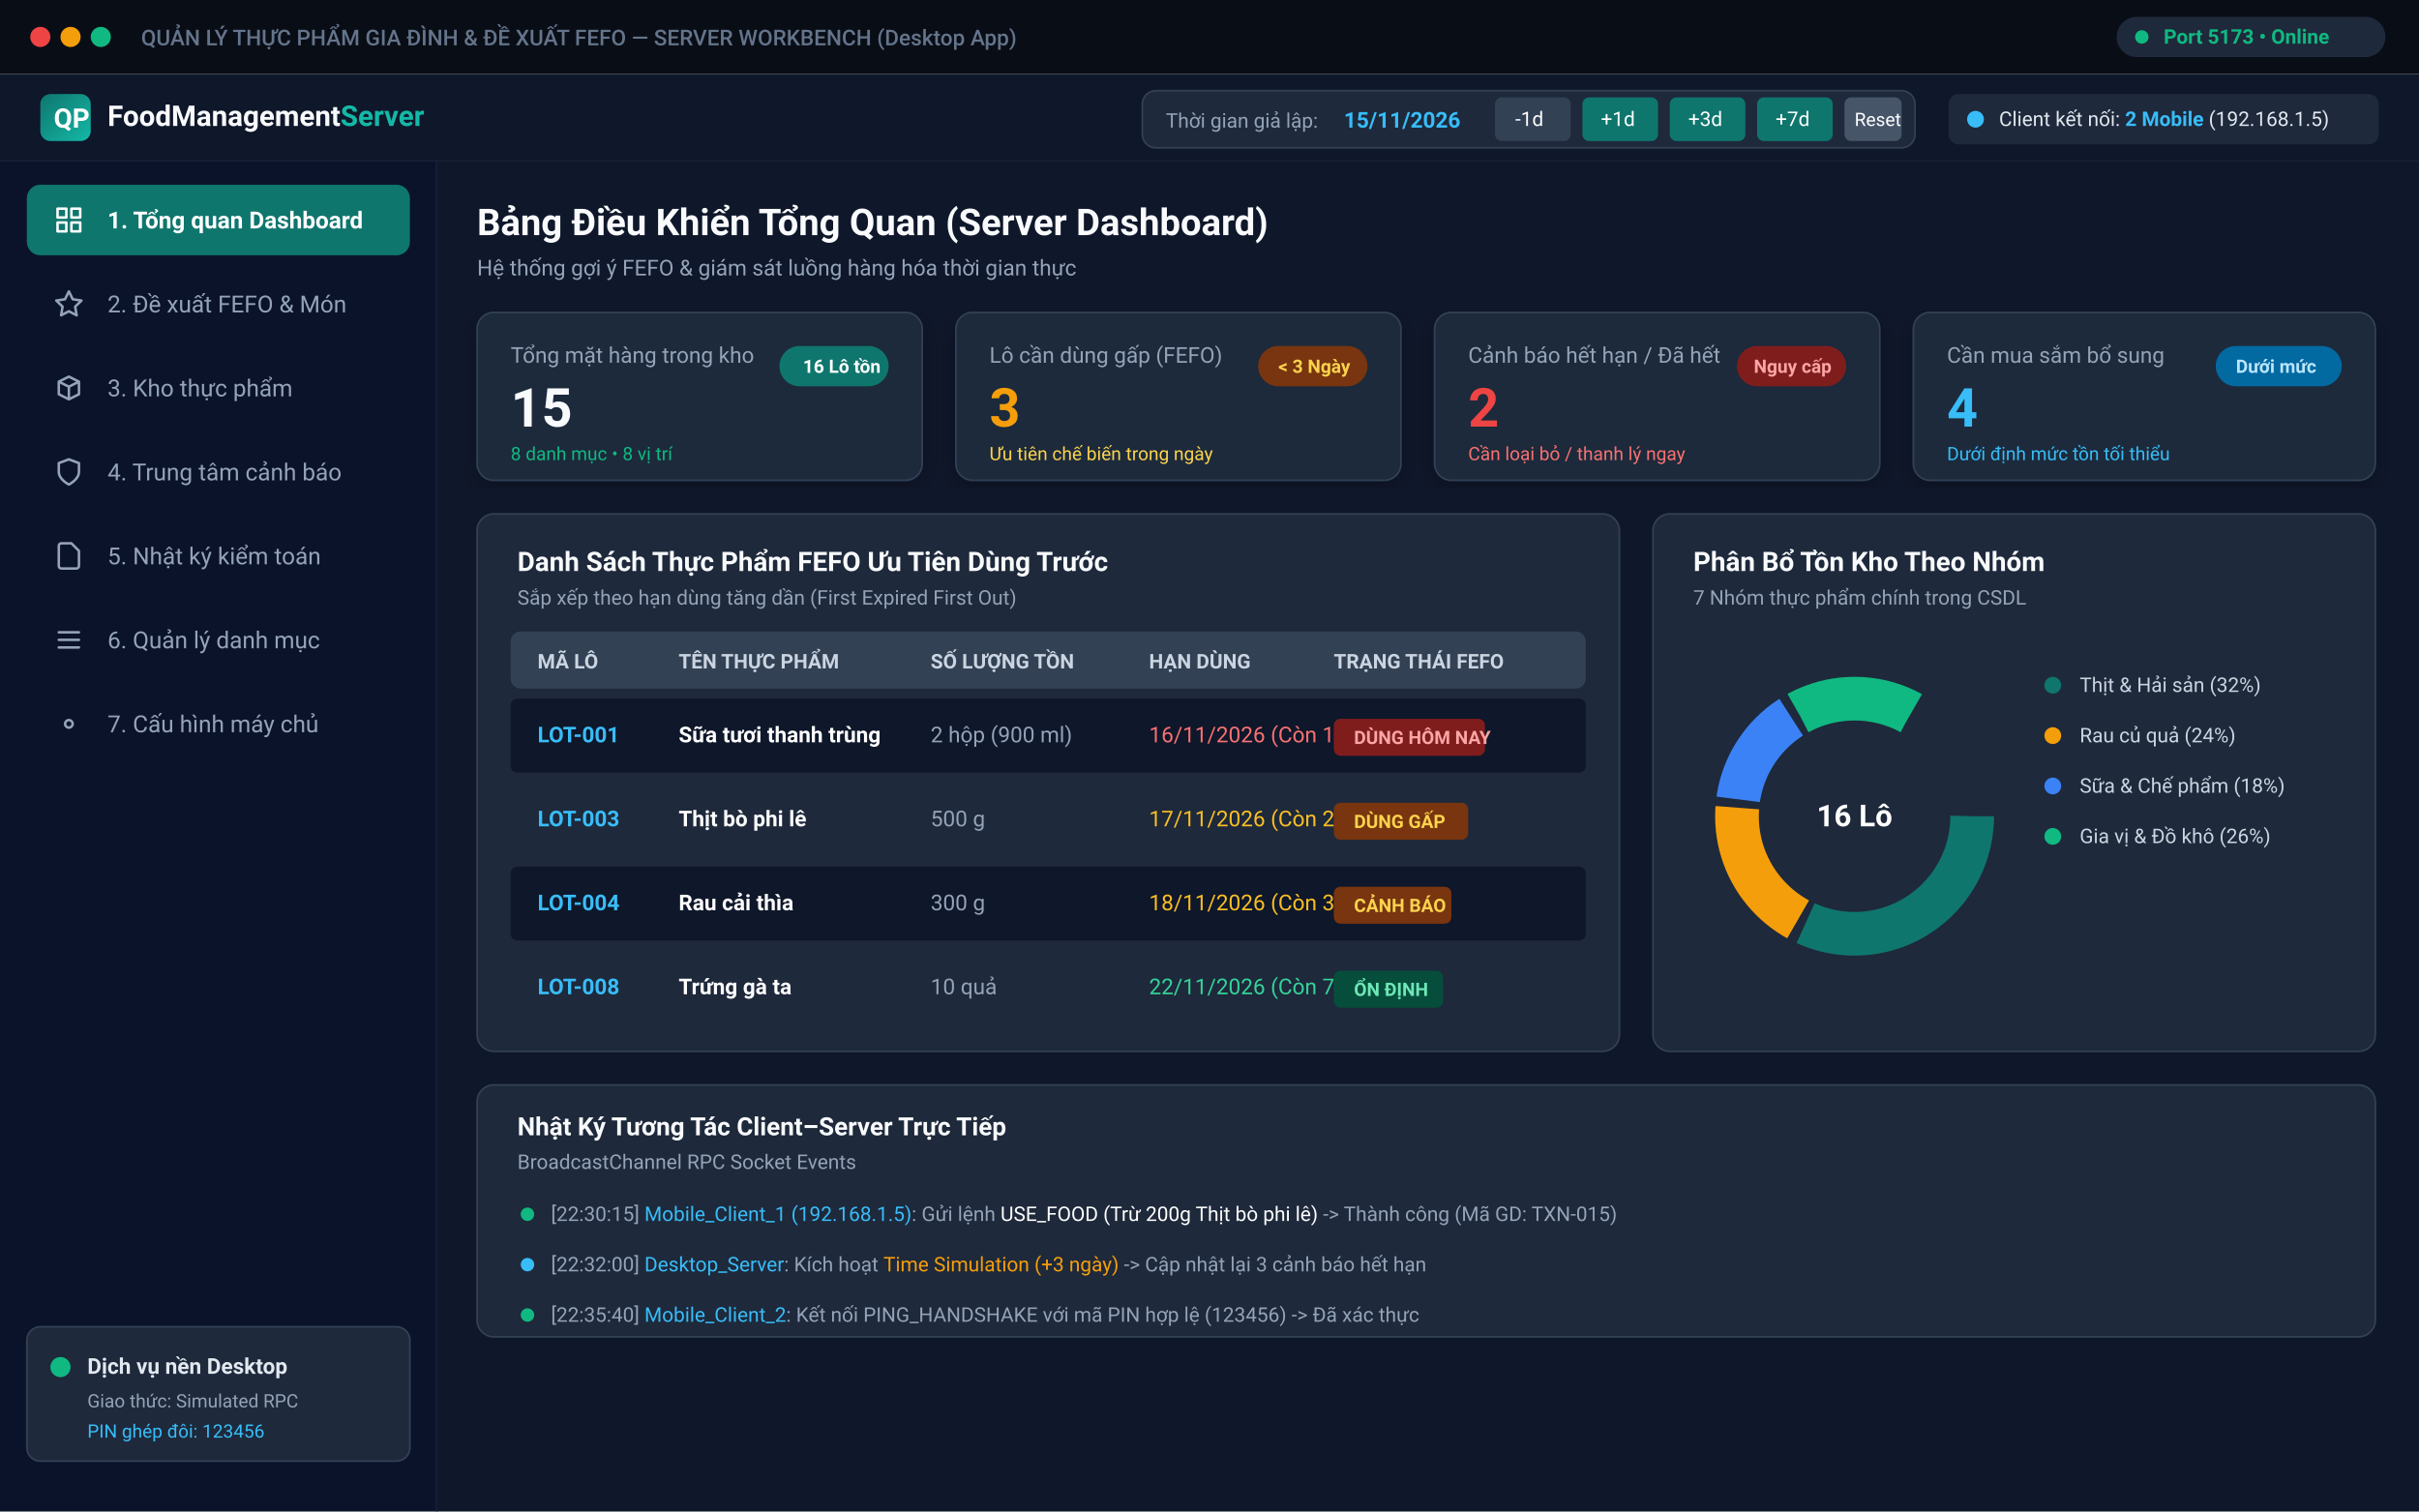
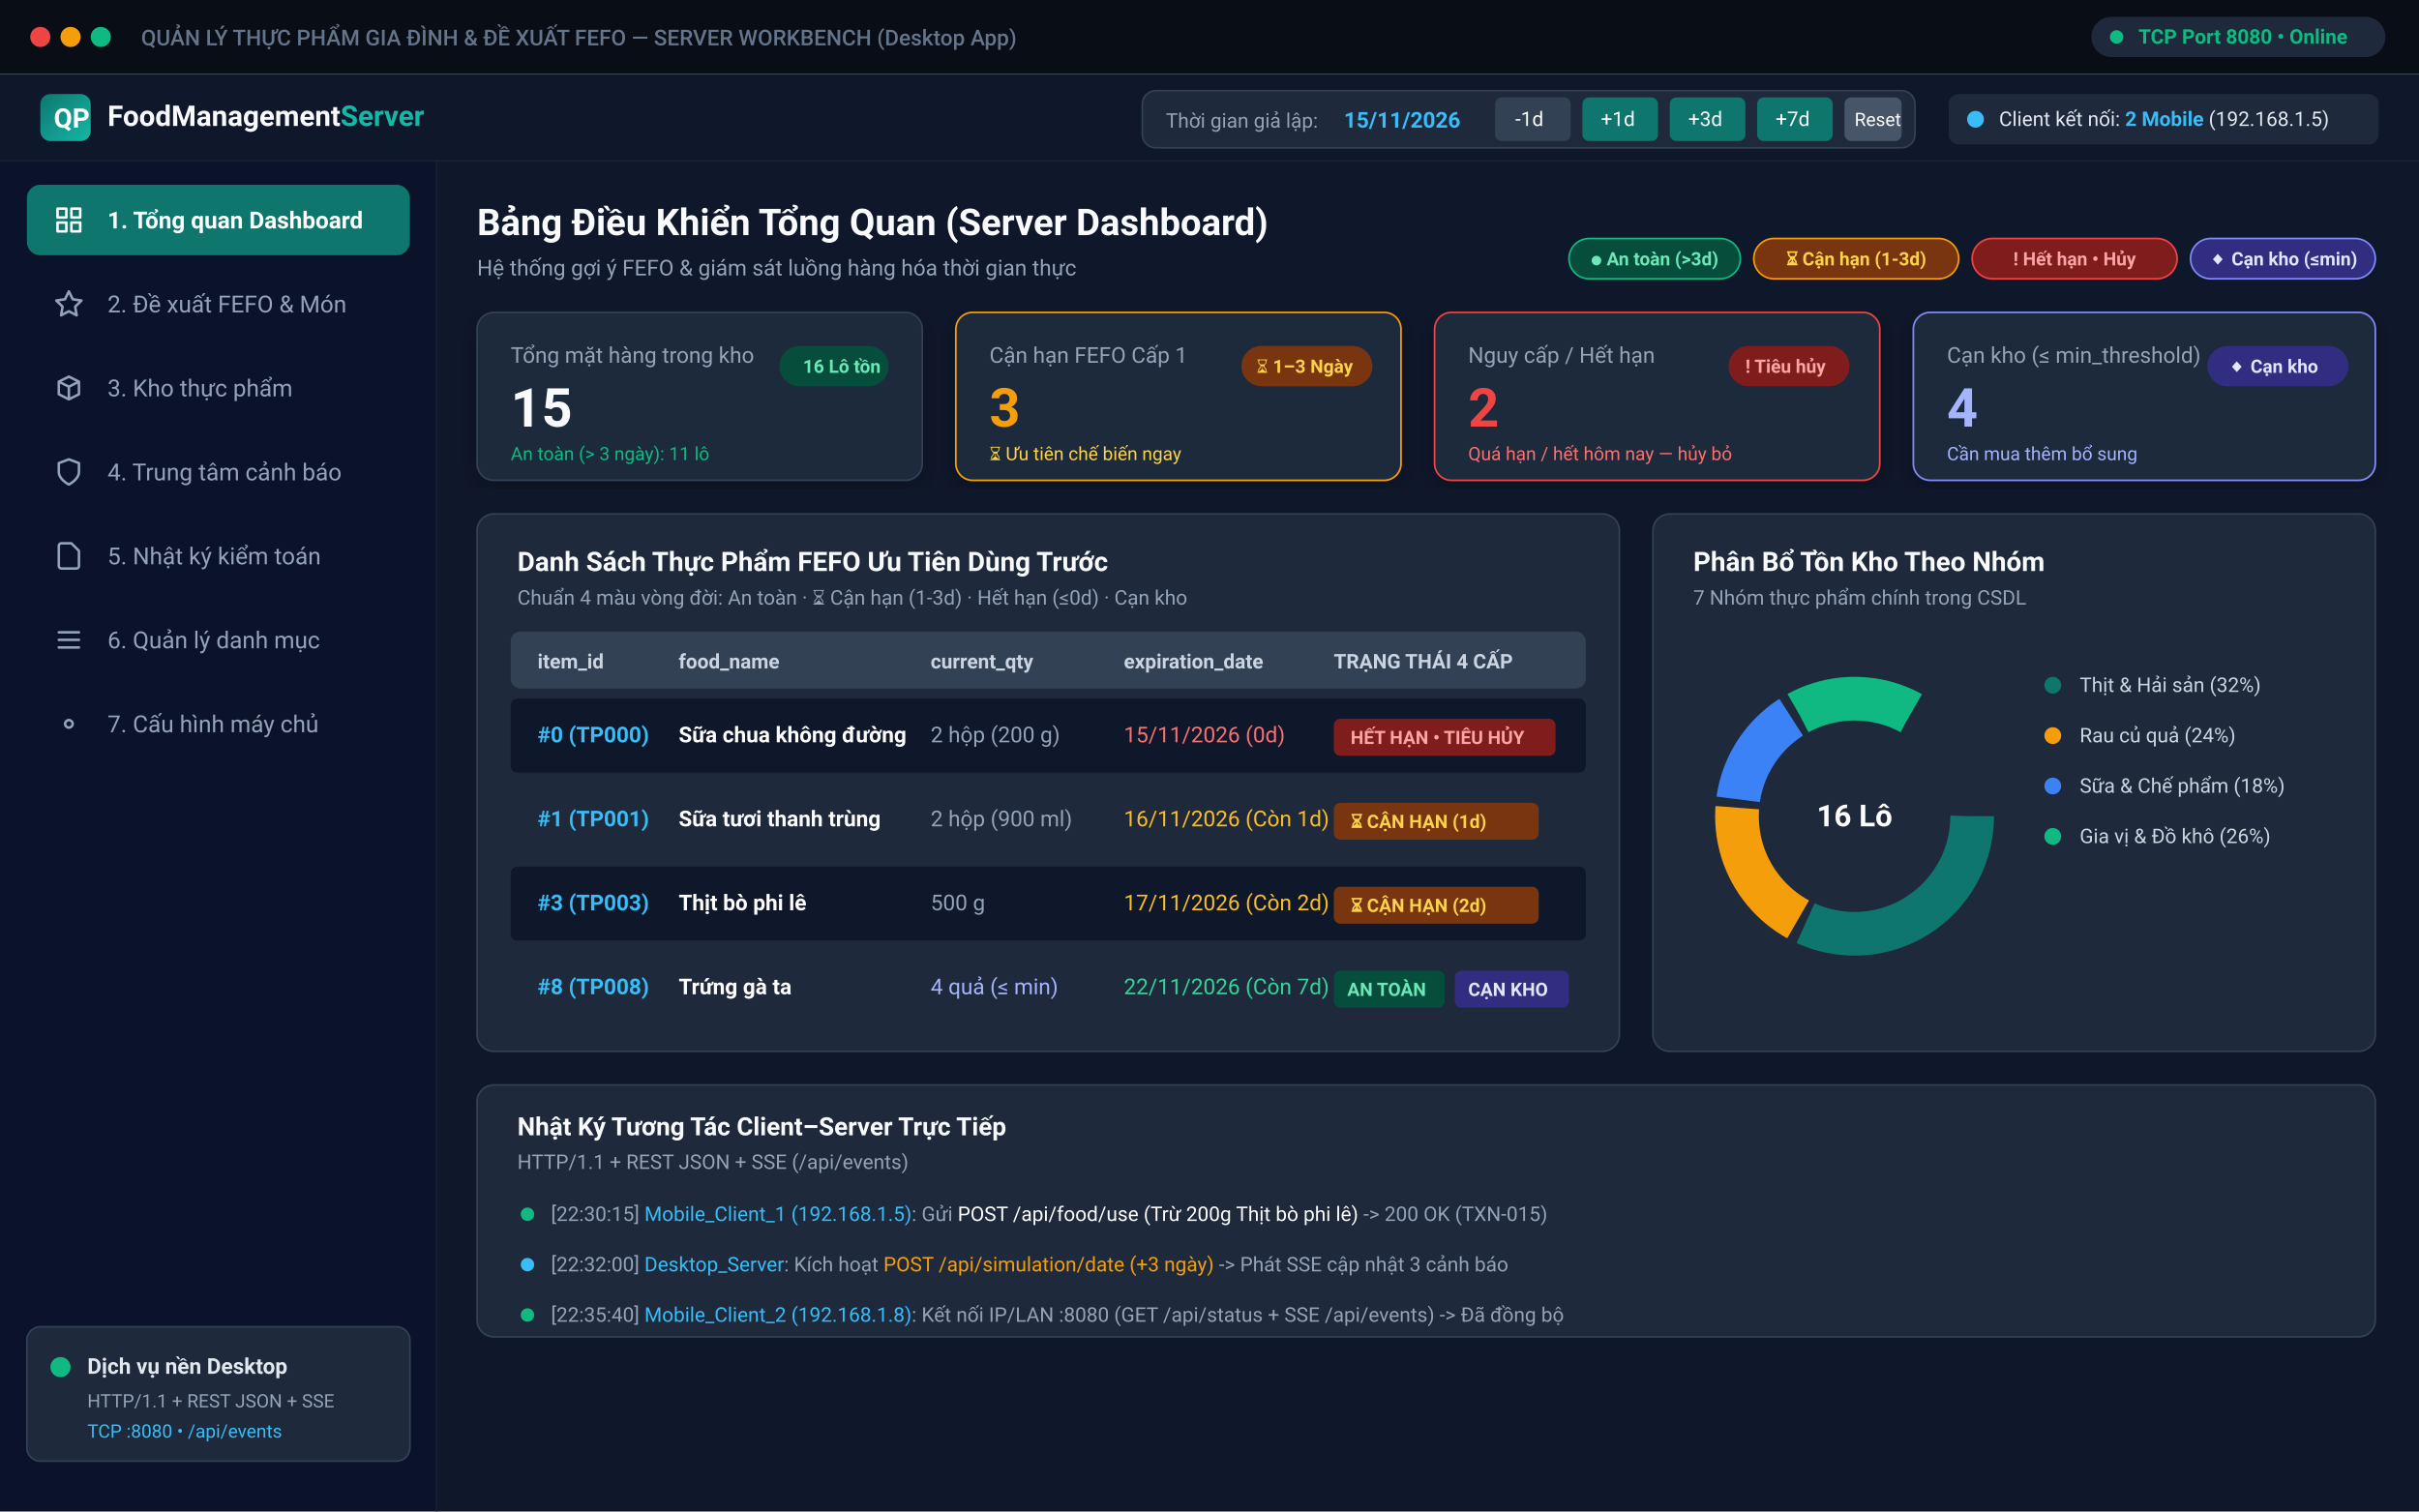
<svg xmlns="http://www.w3.org/2000/svg" viewBox="0 0 1440 900" width="1440" height="900" style="background:#0F172A;font-family:'Segoe UI',Roboto,Helvetica,Arial,sans-serif;">
  <defs>
    <filter id="shadow" x="-5%" y="-5%" width="110%" height="110%">
      <feDropShadow dx="0" dy="4" stdDeviation="6" flood-color="#000" flood-opacity="0.25" />
    </filter>
    <linearGradient id="primaryGrad" x1="0%" y1="0%" x2="100%" y2="100%">
      <stop offset="0%" stop-color="#0F766E" />
      <stop offset="100%" stop-color="#14B8A6" />
    </linearGradient>
    <linearGradient id="accentGrad" x1="0%" y1="0%" x2="100%" y2="100%">
      <stop offset="0%" stop-color="#F59E0B" />
      <stop offset="100%" stop-color="#D97706" />
    </linearGradient>
  </defs>
  <rect x="0" y="0" width="1440" height="44" fill="#090D16" />
  <circle cx="24" cy="22" r="6" fill="#EF4444" />
  <circle cx="42" cy="22" r="6" fill="#F59E0B" />
  <circle cx="60" cy="22" r="6" fill="#10B981" />
  <text x="84" y="27" fill="#64748B" font-size="13" font-weight="500">QUẢN LÝ THỰC PHẨM GIA ĐÌNH &amp; ĐỀ XUẤT FEFO — SERVER WORKBENCH (Desktop App)</text>
-   <rect x="1260" y="10" width="160" height="24" rx="12" fill="#1E293B" />
-   <circle cx="1275" cy="22" r="4" fill="#10B981" />
-   <text x="1288" y="26" fill="#10B981" font-size="12" font-weight="600">Port 5173 • Online</text>
+   <rect x="1245" y="10" width="175" height="24" rx="12" fill="#1E293B" />
+   <circle cx="1260" cy="22" r="4" fill="#10B981" />
+   <text x="1273" y="26" fill="#10B981" font-size="12" font-weight="600">TCP Port 8080 • Online</text>
  <rect x="0" y="44" width="1440" height="52" fill="#0F172A" />
  <line x1="0" y1="96" x2="1440" y2="96" stroke="#1E293B" stroke-width="1" />
  <rect x="24" y="56" width="30" height="28" rx="6" fill="url(#primaryGrad)" />
  <text x="32" y="76" fill="#FFF" font-size="16" font-weight="700">QP</text>
  <text x="64" y="75" fill="#F8FAFC" font-size="17" font-weight="700">FoodManagement<tspan fill="#14B8A6">Server</tspan>
  </text>
  <g id="Time_Simulator_Bar" transform="translate(680, 54)">
    <rect x="0" y="0" width="460" height="34" rx="8" fill="#1E293B" stroke="#334155" stroke-width="1" />
    <text x="14" y="22" fill="#94A3B8" font-size="12">Thời gian giả lập:</text>
    <text x="120" y="22" fill="#38BDF8" font-size="13" font-weight="700">15/11/2026</text>
    <rect x="210" y="4" width="45" height="26" rx="4" fill="#334155" />
    <text x="222" y="21" fill="#FFF" font-size="12">-1d</text>
    <rect x="262" y="4" width="45" height="26" rx="4" fill="#0F766E" />
    <text x="273" y="21" fill="#FFF" font-size="12">+1d</text>
    <rect x="314" y="4" width="45" height="26" rx="4" fill="#0F766E" />
    <text x="325" y="21" fill="#FFF" font-size="12">+3d</text>
    <rect x="366" y="4" width="45" height="26" rx="4" fill="#0F766E" />
    <text x="377" y="21" fill="#FFF" font-size="12">+7d</text>
    <rect x="418" y="4" width="34" height="26" rx="4" fill="#475569" />
    <text x="424" y="21" fill="#FFF" font-size="11">Reset</text>
  </g>
  <rect x="1160" y="56" width="256" height="30" rx="6" fill="#1E293B" />
  <circle cx="1176" cy="71" r="5" fill="#38BDF8" />
  <text x="1190" y="75" fill="#E2E8F0" font-size="12">Client kết nối: <tspan fill="#38BDF8" font-weight="700">2 Mobile</tspan> (192.168.1.5)</text>
  <rect x="0" y="96" width="260" height="804" fill="#0B132B" />
  <line x1="260" y1="96" x2="260" y2="900" stroke="#1E293B" stroke-width="1" />
  <text x="24" y="130" fill="#475569" font-size="11" font-weight="700" letter-spacing="1">PHÂN HỆ NGHIỆP VỤ</text>
  <g id="Nav_DSK-01" cursor="pointer">
    <rect x="16" y="110" width="228" height="42" rx="8" fill="#0F766E" />
    <path d="M3 3h7v7H3zm11 0h7v7h-7zM3 14h7v7H3zm11 0h7v7h-7z" fill="none" stroke="#FFFFFF" stroke-width="2" stroke-linecap="round" stroke-linejoin="round" transform="translate(32, 122) scale(0.75)" />
    <text x="64" y="136" fill="#FFFFFF" font-size="14" font-weight="600">1. Tổng quan Dashboard</text>
  </g>
  <g id="Nav_DSK-02" cursor="pointer">
    <rect x="16" y="160" width="228" height="42" rx="8" fill="transparent" />
    <path d="M12 2l3.09 6.26L22 9.27l-5 4.87 1.18 6.88L12 17.77l-6.18 3.25L7 14.14 2 9.27l6.91-1.01L12 2z" fill="none" stroke="#94A3B8" stroke-width="2" stroke-linecap="round" stroke-linejoin="round" transform="translate(32, 172) scale(0.75)" />
    <text x="64" y="186" fill="#94A3B8" font-size="14" font-weight="400">2. Đề xuất FEFO &amp; Món</text>
  </g>
  <g id="Nav_DSK-03" cursor="pointer">
    <rect x="16" y="210" width="228" height="42" rx="8" fill="transparent" />
    <path d="M20 7l-8-4-8 4m16 0l-8 4m8-4v10l-8 4m0-10L4 7m8 4v10M4 7v10l8 4" fill="none" stroke="#94A3B8" stroke-width="2" stroke-linecap="round" stroke-linejoin="round" transform="translate(32, 222) scale(0.75)" />
    <text x="64" y="236" fill="#94A3B8" font-size="14" font-weight="400">3. Kho thực phẩm</text>
  </g>
  <g id="Nav_DSK-04" cursor="pointer">
    <rect x="16" y="260" width="228" height="42" rx="8" fill="transparent" />
    <path d="M12 22s8-4 8-10V5l-8-3-8 3v7c0 6 8 10 8 10z" fill="none" stroke="#94A3B8" stroke-width="2" stroke-linecap="round" stroke-linejoin="round" transform="translate(32, 272) scale(0.75)" />
    <text x="64" y="286" fill="#94A3B8" font-size="14" font-weight="400">4. Trung tâm cảnh báo</text>
  </g>
  <g id="Nav_DSK-05" cursor="pointer">
    <rect x="16" y="310" width="228" height="42" rx="8" fill="transparent" />
    <path d="M14 2H6a2 2 0 0 0-2 2v16a2 2 0 0 0 2 2h12a2 2 0 0 0 2-2V8z" fill="none" stroke="#94A3B8" stroke-width="2" stroke-linecap="round" stroke-linejoin="round" transform="translate(32, 322) scale(0.75)" />
    <text x="64" y="336" fill="#94A3B8" font-size="14" font-weight="400">5. Nhật ký kiểm toán</text>
  </g>
  <g id="Nav_DSK-06" cursor="pointer">
    <rect x="16" y="360" width="228" height="42" rx="8" fill="transparent" />
    <path d="M4 6h16M4 12h16M4 18h16" fill="none" stroke="#94A3B8" stroke-width="2" stroke-linecap="round" stroke-linejoin="round" transform="translate(32, 372) scale(0.75)" />
    <text x="64" y="386" fill="#94A3B8" font-size="14" font-weight="400">6. Quản lý danh mục</text>
  </g>
  <g id="Nav_DSK-07" cursor="pointer">
    <rect x="16" y="410" width="228" height="42" rx="8" fill="transparent" />
    <path d="M12 15a3 3 0 1 0 0-6 3 3 0 0 0 0 6z" fill="none" stroke="#94A3B8" stroke-width="2" stroke-linecap="round" stroke-linejoin="round" transform="translate(32, 422) scale(0.75)" />
    <text x="64" y="436" fill="#94A3B8" font-size="14" font-weight="400">7. Cấu hình máy chủ</text>
  </g>
  <g transform="translate(16, 790)">
    <rect x="0" y="0" width="228" height="80" rx="8" fill="#1E293B" stroke="#334155" stroke-width="1" />
    <circle cx="20" cy="24" r="6" fill="#10B981" />
    <text x="36" y="28" fill="#E2E8F0" font-size="13" font-weight="600">Dịch vụ nền Desktop</text>
-     <text x="36" y="48" fill="#94A3B8" font-size="11">Giao thức: Simulated RPC</text>
-     <text x="36" y="66" fill="#38BDF8" font-size="11">PIN ghép đôi: 123456</text>
+     <text x="36" y="48" fill="#94A3B8" font-size="11">HTTP/1.1 + REST JSON + SSE</text>
+     <text x="36" y="66" fill="#38BDF8" font-size="11">TCP :8080 • /api/events</text>
  </g>
  <rect x="260" y="96" width="1180" height="804" fill="#0F172A" />
  <g id="Content_DSK-01" transform="translate(284, 116)">
    <text x="0" y="24" fill="#F8FAFC" font-size="22" font-weight="700">Bảng Điều Khiển Tổng Quan (Server Dashboard)</text>
    <text x="0" y="48" fill="#94A3B8" font-size="13">Hệ thống gợi ý FEFO &amp; giám sát luồng hàng hóa thời gian thực</text>
+     <g transform="translate(650, 26)">
+       <rect x="0" y="0" width="102" height="24" rx="12" fill="#064E3B" stroke="#10B981" stroke-width="1" />
+       <text x="51" y="16" text-anchor="middle" fill="#6EE7B7" font-size="11" font-weight="700">● An toàn (&gt;3d)</text>
+       <rect x="110" y="0" width="122" height="24" rx="12" fill="#78350F" stroke="#F59E0B" stroke-width="1" />
+       <text x="171" y="16" text-anchor="middle" fill="#FCD34D" font-size="11" font-weight="700">⏳ Cận hạn (1-3d)</text>
+       <rect x="240" y="0" width="122" height="24" rx="12" fill="#7F1D1D" stroke="#EF4444" stroke-width="1" />
+       <text x="301" y="16" text-anchor="middle" fill="#FCA5A5" font-size="11" font-weight="700">! Hết hạn • Hủy</text>
+       <rect x="370" y="0" width="110" height="24" rx="12" fill="#312E81" stroke="#818CF8" stroke-width="1" />
+       <text x="425" y="16" text-anchor="middle" fill="#E0E7FF" font-size="11" font-weight="700">◆ Cạn kho (≤min)</text>
+     </g>
    <g id="KPI_Row" transform="translate(0, 70)">
      <rect x="0" y="0" width="265" height="100" rx="10" fill="#1E293B" stroke="#334155" stroke-width="1" filter="url(#shadow)" />
      <text x="20" y="30" fill="#94A3B8" font-size="13">Tổng mặt hàng trong kho</text>
      <text x="20" y="68" fill="#F8FAFC" font-size="32" font-weight="700">15</text>
-       <rect x="180" y="20" width="65" height="24" rx="12" fill="#0F766E" />
-       <text x="194" y="36" fill="#FFF" font-size="11" font-weight="600">16 Lô tồn</text>
-       <text x="20" y="88" fill="#10B981" font-size="11">8 danh mục • 8 vị trí</text>
-       <rect x="285" y="0" width="265" height="100" rx="10" fill="#1E293B" stroke="#334155" stroke-width="1" filter="url(#shadow)" />
-       <text x="305" y="30" fill="#94A3B8" font-size="13">Lô cần dùng gấp (FEFO)</text>
+       <rect x="180" y="20" width="65" height="24" rx="12" fill="#064E3B" />
+       <text x="194" y="36" fill="#6EE7B7" font-size="11" font-weight="600">16 Lô tồn</text>
+       <text x="20" y="88" fill="#10B981" font-size="11">An toàn (&gt; 3 ngày): 11 lô</text>
+       <rect x="285" y="0" width="265" height="100" rx="10" fill="#1E293B" stroke="#F59E0B" stroke-width="1" filter="url(#shadow)" />
+       <text x="305" y="30" fill="#94A3B8" font-size="13">Cận hạn FEFO Cấp 1</text>
      <text x="305" y="68" fill="#F59E0B" font-size="32" font-weight="700">3</text>
-       <rect x="465" y="20" width="65" height="24" rx="12" fill="#78350F" />
-       <text x="477" y="36" fill="#FCD34D" font-size="11" font-weight="600">&lt; 3 Ngày</text>
-       <text x="305" y="88" fill="#FCD34D" font-size="11">Ưu tiên chế biến trong ngày</text>
-       <rect x="570" y="0" width="265" height="100" rx="10" fill="#1E293B" stroke="#334155" stroke-width="1" filter="url(#shadow)" />
-       <text x="590" y="30" fill="#94A3B8" font-size="13">Cảnh báo hết hạn / Đã hết</text>
+       <rect x="455" y="20" width="78" height="24" rx="12" fill="#78350F" />
+       <text x="464" y="36" fill="#FCD34D" font-size="11" font-weight="600">⏳ 1–3 Ngày</text>
+       <text x="305" y="88" fill="#FCD34D" font-size="11">⏳ Ưu tiên chế biến ngay</text>
+       <rect x="570" y="0" width="265" height="100" rx="10" fill="#1E293B" stroke="#EF4444" stroke-width="1" filter="url(#shadow)" />
+       <text x="590" y="30" fill="#94A3B8" font-size="13">Nguy cấp / Hết hạn</text>
      <text x="590" y="68" fill="#EF4444" font-size="32" font-weight="700">2</text>
-       <rect x="750" y="20" width="65" height="24" rx="12" fill="#7F1D1D" />
-       <text x="760" y="36" fill="#FCA5A5" font-size="11" font-weight="600">Nguy cấp</text>
-       <text x="590" y="88" fill="#F87171" font-size="11">Cần loại bỏ / thanh lý ngay</text>
-       <rect x="855" y="0" width="275" height="100" rx="10" fill="#1E293B" stroke="#334155" stroke-width="1" filter="url(#shadow)" />
-       <text x="875" y="30" fill="#94A3B8" font-size="13">Cần mua sắm bổ sung</text>
-       <text x="875" y="68" fill="#38BDF8" font-size="32" font-weight="700">4</text>
-       <rect x="1035" y="20" width="75" height="24" rx="12" fill="#0369A1" />
-       <text x="1047" y="36" fill="#BAE6FD" font-size="11" font-weight="600">Dưới mức</text>
-       <text x="875" y="88" fill="#38BDF8" font-size="11">Dưới định mức tồn tối thiểu</text>
+       <rect x="745" y="20" width="72" height="24" rx="12" fill="#7F1D1D" />
+       <text x="755" y="36" fill="#FCA5A5" font-size="11" font-weight="600">! Tiêu hủy</text>
+       <text x="590" y="88" fill="#F87171" font-size="11">Quá hạn / hết hôm nay — hủy bỏ</text>
+       <rect x="855" y="0" width="275" height="100" rx="10" fill="#1E293B" stroke="#818CF8" stroke-width="1" filter="url(#shadow)" />
+       <text x="875" y="30" fill="#94A3B8" font-size="13">Cạn kho (≤ min_threshold)</text>
+       <text x="875" y="68" fill="#A5B4FC" font-size="32" font-weight="700">4</text>
+       <rect x="1030" y="20" width="84" height="24" rx="12" fill="#312E81" />
+       <text x="1042" y="36" fill="#E0E7FF" font-size="11" font-weight="600">◆ Cạn kho</text>
+       <text x="875" y="88" fill="#A5B4FC" font-size="11">Cần mua thêm bổ sung</text>
    </g>
    <g id="Charts_Row" transform="translate(0, 190)">
      <rect x="0" y="0" width="680" height="320" rx="10" fill="#1E293B" stroke="#334155" stroke-width="1" />
      <text x="24" y="34" fill="#F8FAFC" font-size="16" font-weight="700">Danh Sách Thực Phẩm FEFO Ưu Tiên Dùng Trước</text>
-       <text x="24" y="54" fill="#94A3B8" font-size="12">Sắp xếp theo hạn dùng tăng dần (First Expired First Out)</text>
+       <text x="24" y="54" fill="#94A3B8" font-size="12">Chuẩn 4 màu vòng đời: An toàn · ⏳ Cận hạn (1-3d) · Hết hạn (≤0d) · Cạn kho</text>
      <rect x="20" y="70" width="640" height="34" rx="6" fill="#334155" />
-       <text x="36" y="92" fill="#CBD5E1" font-size="12" font-weight="600">MÃ LÔ</text>
-       <text x="120" y="92" fill="#CBD5E1" font-size="12" font-weight="600">TÊN THỰC PHẨM</text>
-       <text x="270" y="92" fill="#CBD5E1" font-size="12" font-weight="600">SỐ LƯỢNG TỒN</text>
-       <text x="400" y="92" fill="#CBD5E1" font-size="12" font-weight="600">HẠN DÙNG</text>
-       <text x="510" y="92" fill="#CBD5E1" font-size="12" font-weight="600">TRẠNG THÁI FEFO</text>
+       <text x="36" y="92" fill="#CBD5E1" font-size="12" font-weight="600">item_id</text>
+       <text x="120" y="92" fill="#CBD5E1" font-size="12" font-weight="600">food_name</text>
+       <text x="270" y="92" fill="#CBD5E1" font-size="12" font-weight="600">current_qty</text>
+       <text x="385" y="92" fill="#CBD5E1" font-size="12" font-weight="600">expiration_date</text>
+       <text x="510" y="92" fill="#CBD5E1" font-size="12" font-weight="600">TRẠNG THÁI 4 CẤP</text>
      <rect x="20" y="110" width="640" height="44" rx="4" fill="#0F172A" />
-       <text x="36" y="136" fill="#38BDF8" font-size="13" font-weight="600">LOT-001</text>
-       <text x="120" y="136" fill="#FFF" font-size="13" font-weight="600">Sữa tươi thanh trùng</text>
-       <text x="270" y="136" fill="#94A3B8" font-size="13">2 hộp (900 ml)</text>
-       <text x="400" y="136" fill="#F87171" font-size="13">16/11/2026 (Còn 1d)</text>
-       <rect x="510" y="122" width="90" height="22" rx="4" fill="#7F1D1D" />
-       <text x="522" y="137" fill="#FCA5A5" font-size="11" font-weight="700">DÙNG HÔM NAY</text>
+       <text x="36" y="136" fill="#38BDF8" font-size="13" font-weight="600">#0 (TP000)</text>
+       <text x="120" y="136" fill="#FFF" font-size="13" font-weight="600">Sữa chua không đường</text>
+       <text x="270" y="136" fill="#94A3B8" font-size="13">2 hộp (200 g)</text>
+       <text x="385" y="136" fill="#F87171" font-size="13">15/11/2026 (0d)</text>
+       <rect x="510" y="122" width="132" height="22" rx="4" fill="#7F1D1D" />
+       <text x="520" y="137" fill="#FCA5A5" font-size="11" font-weight="700">HẾT HẠN • TIÊU HỦY</text>
      <rect x="20" y="160" width="640" height="44" rx="4" fill="#1E293B" />
-       <text x="36" y="186" fill="#38BDF8" font-size="13" font-weight="600">LOT-003</text>
-       <text x="120" y="186" fill="#FFF" font-size="13" font-weight="600">Thịt bò phi lê</text>
-       <text x="270" y="186" fill="#94A3B8" font-size="13">500 g</text>
-       <text x="400" y="186" fill="#FBBF24" font-size="13">17/11/2026 (Còn 2d)</text>
-       <rect x="510" y="172" width="80" height="22" rx="4" fill="#78350F" />
-       <text x="522" y="187" fill="#FCD34D" font-size="11" font-weight="700">DÙNG GẤP</text>
+       <text x="36" y="186" fill="#38BDF8" font-size="13" font-weight="600">#1 (TP001)</text>
+       <text x="120" y="186" fill="#FFF" font-size="13" font-weight="600">Sữa tươi thanh trùng</text>
+       <text x="270" y="186" fill="#94A3B8" font-size="13">2 hộp (900 ml)</text>
+       <text x="385" y="186" fill="#FBBF24" font-size="13">16/11/2026 (Còn 1d)</text>
+       <rect x="510" y="172" width="122" height="22" rx="4" fill="#78350F" />
+       <text x="520" y="187" fill="#FCD34D" font-size="11" font-weight="700">⏳ CẬN HẠN (1d)</text>
      <rect x="20" y="210" width="640" height="44" rx="4" fill="#0F172A" />
-       <text x="36" y="236" fill="#38BDF8" font-size="13" font-weight="600">LOT-004</text>
-       <text x="120" y="236" fill="#FFF" font-size="13" font-weight="600">Rau cải thìa</text>
-       <text x="270" y="236" fill="#94A3B8" font-size="13">300 g</text>
-       <text x="400" y="236" fill="#FBBF24" font-size="13">18/11/2026 (Còn 3d)</text>
-       <rect x="510" y="222" width="70" height="22" rx="4" fill="#78350F" />
-       <text x="522" y="237" fill="#FCD34D" font-size="11" font-weight="700">CẢNH BÁO</text>
+       <text x="36" y="236" fill="#38BDF8" font-size="13" font-weight="600">#3 (TP003)</text>
+       <text x="120" y="236" fill="#FFF" font-size="13" font-weight="600">Thịt bò phi lê</text>
+       <text x="270" y="236" fill="#94A3B8" font-size="13">500 g</text>
+       <text x="385" y="236" fill="#FBBF24" font-size="13">17/11/2026 (Còn 2d)</text>
+       <rect x="510" y="222" width="122" height="22" rx="4" fill="#78350F" />
+       <text x="520" y="237" fill="#FCD34D" font-size="11" font-weight="700">⏳ CẬN HẠN (2d)</text>
      <rect x="20" y="260" width="640" height="44" rx="4" fill="#1E293B" />
-       <text x="36" y="286" fill="#38BDF8" font-size="13" font-weight="600">LOT-008</text>
+       <text x="36" y="286" fill="#38BDF8" font-size="13" font-weight="600">#8 (TP008)</text>
      <text x="120" y="286" fill="#FFF" font-size="13" font-weight="600">Trứng gà ta</text>
-       <text x="270" y="286" fill="#94A3B8" font-size="13">10 quả</text>
-       <text x="400" y="286" fill="#34D399" font-size="13">22/11/2026 (Còn 7d)</text>
-       <rect x="510" y="272" width="65" height="22" rx="4" fill="#064E3B" />
-       <text x="522" y="287" fill="#6EE7B7" font-size="11" font-weight="700">ỔN ĐỊNH</text>
+       <text x="270" y="286" fill="#A5B4FC" font-size="13">4 quả (≤ min)</text>
+       <text x="385" y="286" fill="#34D399" font-size="13">22/11/2026 (Còn 7d)</text>
+       <rect x="510" y="272" width="66" height="22" rx="4" fill="#064E3B" />
+       <text x="518" y="287" fill="#6EE7B7" font-size="11" font-weight="700">AN TOÀN</text>
+       <rect x="582" y="272" width="68" height="22" rx="4" fill="#312E81" />
+       <text x="590" y="287" fill="#E0E7FF" font-size="11" font-weight="700">CẠN KHO</text>
      <g transform="translate(700, 0)">
        <rect x="0" y="0" width="430" height="320" rx="10" fill="#1E293B" stroke="#334155" stroke-width="1" />
        <text x="24" y="34" fill="#F8FAFC" font-size="16" font-weight="700">Phân Bổ Tồn Kho Theo Nhóm</text>
        <text x="24" y="54" fill="#94A3B8" font-size="12">7 Nhóm thực phẩm chính trong CSDL</text>
        <g transform="translate(120, 180)">
          <circle cx="0" cy="0" r="70" fill="none" stroke="#0F766E" stroke-width="26" stroke-dasharray="140 300" />
          <circle cx="0" cy="0" r="70" fill="none" stroke="#F59E0B" stroke-width="26" stroke-dasharray="80 300" stroke-dashoffset="-145" />
          <circle cx="0" cy="0" r="70" fill="none" stroke="#3B82F6" stroke-width="26" stroke-dasharray="60 300" stroke-dashoffset="-230" />
          <circle cx="0" cy="0" r="70" fill="none" stroke="#10B981" stroke-width="26" stroke-dasharray="70 300" stroke-dashoffset="-295" />
          <text x="0" y="6" text-anchor="middle" fill="#FFF" font-size="18" font-weight="700">16 Lô</text>
        </g>
        <g transform="translate(230, 90)">
          <circle cx="8" cy="12" r="5" fill="#0F766E" />
          <text x="24" y="16" fill="#CBD5E1" font-size="12">Thịt &amp; Hải sản (32%)</text>
          <circle cx="8" cy="42" r="5" fill="#F59E0B" />
          <text x="24" y="46" fill="#CBD5E1" font-size="12">Rau củ quả (24%)</text>
          <circle cx="8" cy="72" r="5" fill="#3B82F6" />
          <text x="24" y="76" fill="#CBD5E1" font-size="12">Sữa &amp; Chế phẩm (18%)</text>
          <circle cx="8" cy="102" r="5" fill="#10B981" />
          <text x="24" y="106" fill="#CBD5E1" font-size="12">Gia vị &amp; Đồ khô (26%)</text>
        </g>
      </g>
    </g>
    <g id="Bottom_Row" transform="translate(0, 530)">
      <rect x="0" y="0" width="1130" height="150" rx="10" fill="#1E293B" stroke="#334155" stroke-width="1" />
      <text x="24" y="30" fill="#F8FAFC" font-size="15" font-weight="700">Nhật Ký Tương Tác Client–Server Trực Tiếp</text>
-       <text x="24" y="50" fill="#94A3B8" font-size="12">BroadcastChannel RPC Socket Events</text>
+       <text x="24" y="50" fill="#94A3B8" font-size="12">HTTP/1.1 + REST JSON + SSE (/api/events)</text>
      <g transform="translate(24, 65)">
        <circle cx="6" cy="12" r="4" fill="#10B981" />
-         <text x="20" y="16" fill="#94A3B8" font-size="12">[22:30:15] <tspan fill="#38BDF8">Mobile_Client_1 (192.168.1.5)</tspan>: Gửi lệnh <tspan fill="#FFF">USE_FOOD (Trừ 200g Thịt bò phi lê)</tspan> -&gt; Thành công (Mã GD: TXN-015)</text>
+         <text x="20" y="16" fill="#94A3B8" font-size="12">[22:30:15] <tspan fill="#38BDF8">Mobile_Client_1 (192.168.1.5)</tspan>: Gửi <tspan fill="#FFF">POST /api/food/use (Trừ 200g Thịt bò phi lê)</tspan> -&gt; 200 OK (TXN-015)</text>
      </g>
      <g transform="translate(24, 95)">
        <circle cx="6" cy="12" r="4" fill="#38BDF8" />
-         <text x="20" y="16" fill="#94A3B8" font-size="12">[22:32:00] <tspan fill="#38BDF8">Desktop_Server</tspan>: Kích hoạt <tspan fill="#F59E0B">Time Simulation (+3 ngày)</tspan> -&gt; Cập nhật lại 3 cảnh báo hết hạn</text>
+         <text x="20" y="16" fill="#94A3B8" font-size="12">[22:32:00] <tspan fill="#38BDF8">Desktop_Server</tspan>: Kích hoạt <tspan fill="#F59E0B">POST /api/simulation/date (+3 ngày)</tspan> -&gt; Phát SSE cập nhật 3 cảnh báo</text>
      </g>
      <g transform="translate(24, 125)">
        <circle cx="6" cy="12" r="4" fill="#10B981" />
-         <text x="20" y="16" fill="#94A3B8" font-size="12">[22:35:40] <tspan fill="#38BDF8">Mobile_Client_2</tspan>: Kết nối PING_HANDSHAKE với mã PIN hợp lệ (123456) -&gt; Đã xác thực</text>
+         <text x="20" y="16" fill="#94A3B8" font-size="12">[22:35:40] <tspan fill="#38BDF8">Mobile_Client_2 (192.168.1.8)</tspan>: Kết nối IP/LAN :8080 (GET /api/status + SSE /api/events) -&gt; Đã đồng bộ</text>
      </g>
    </g>
  </g>
</svg>
